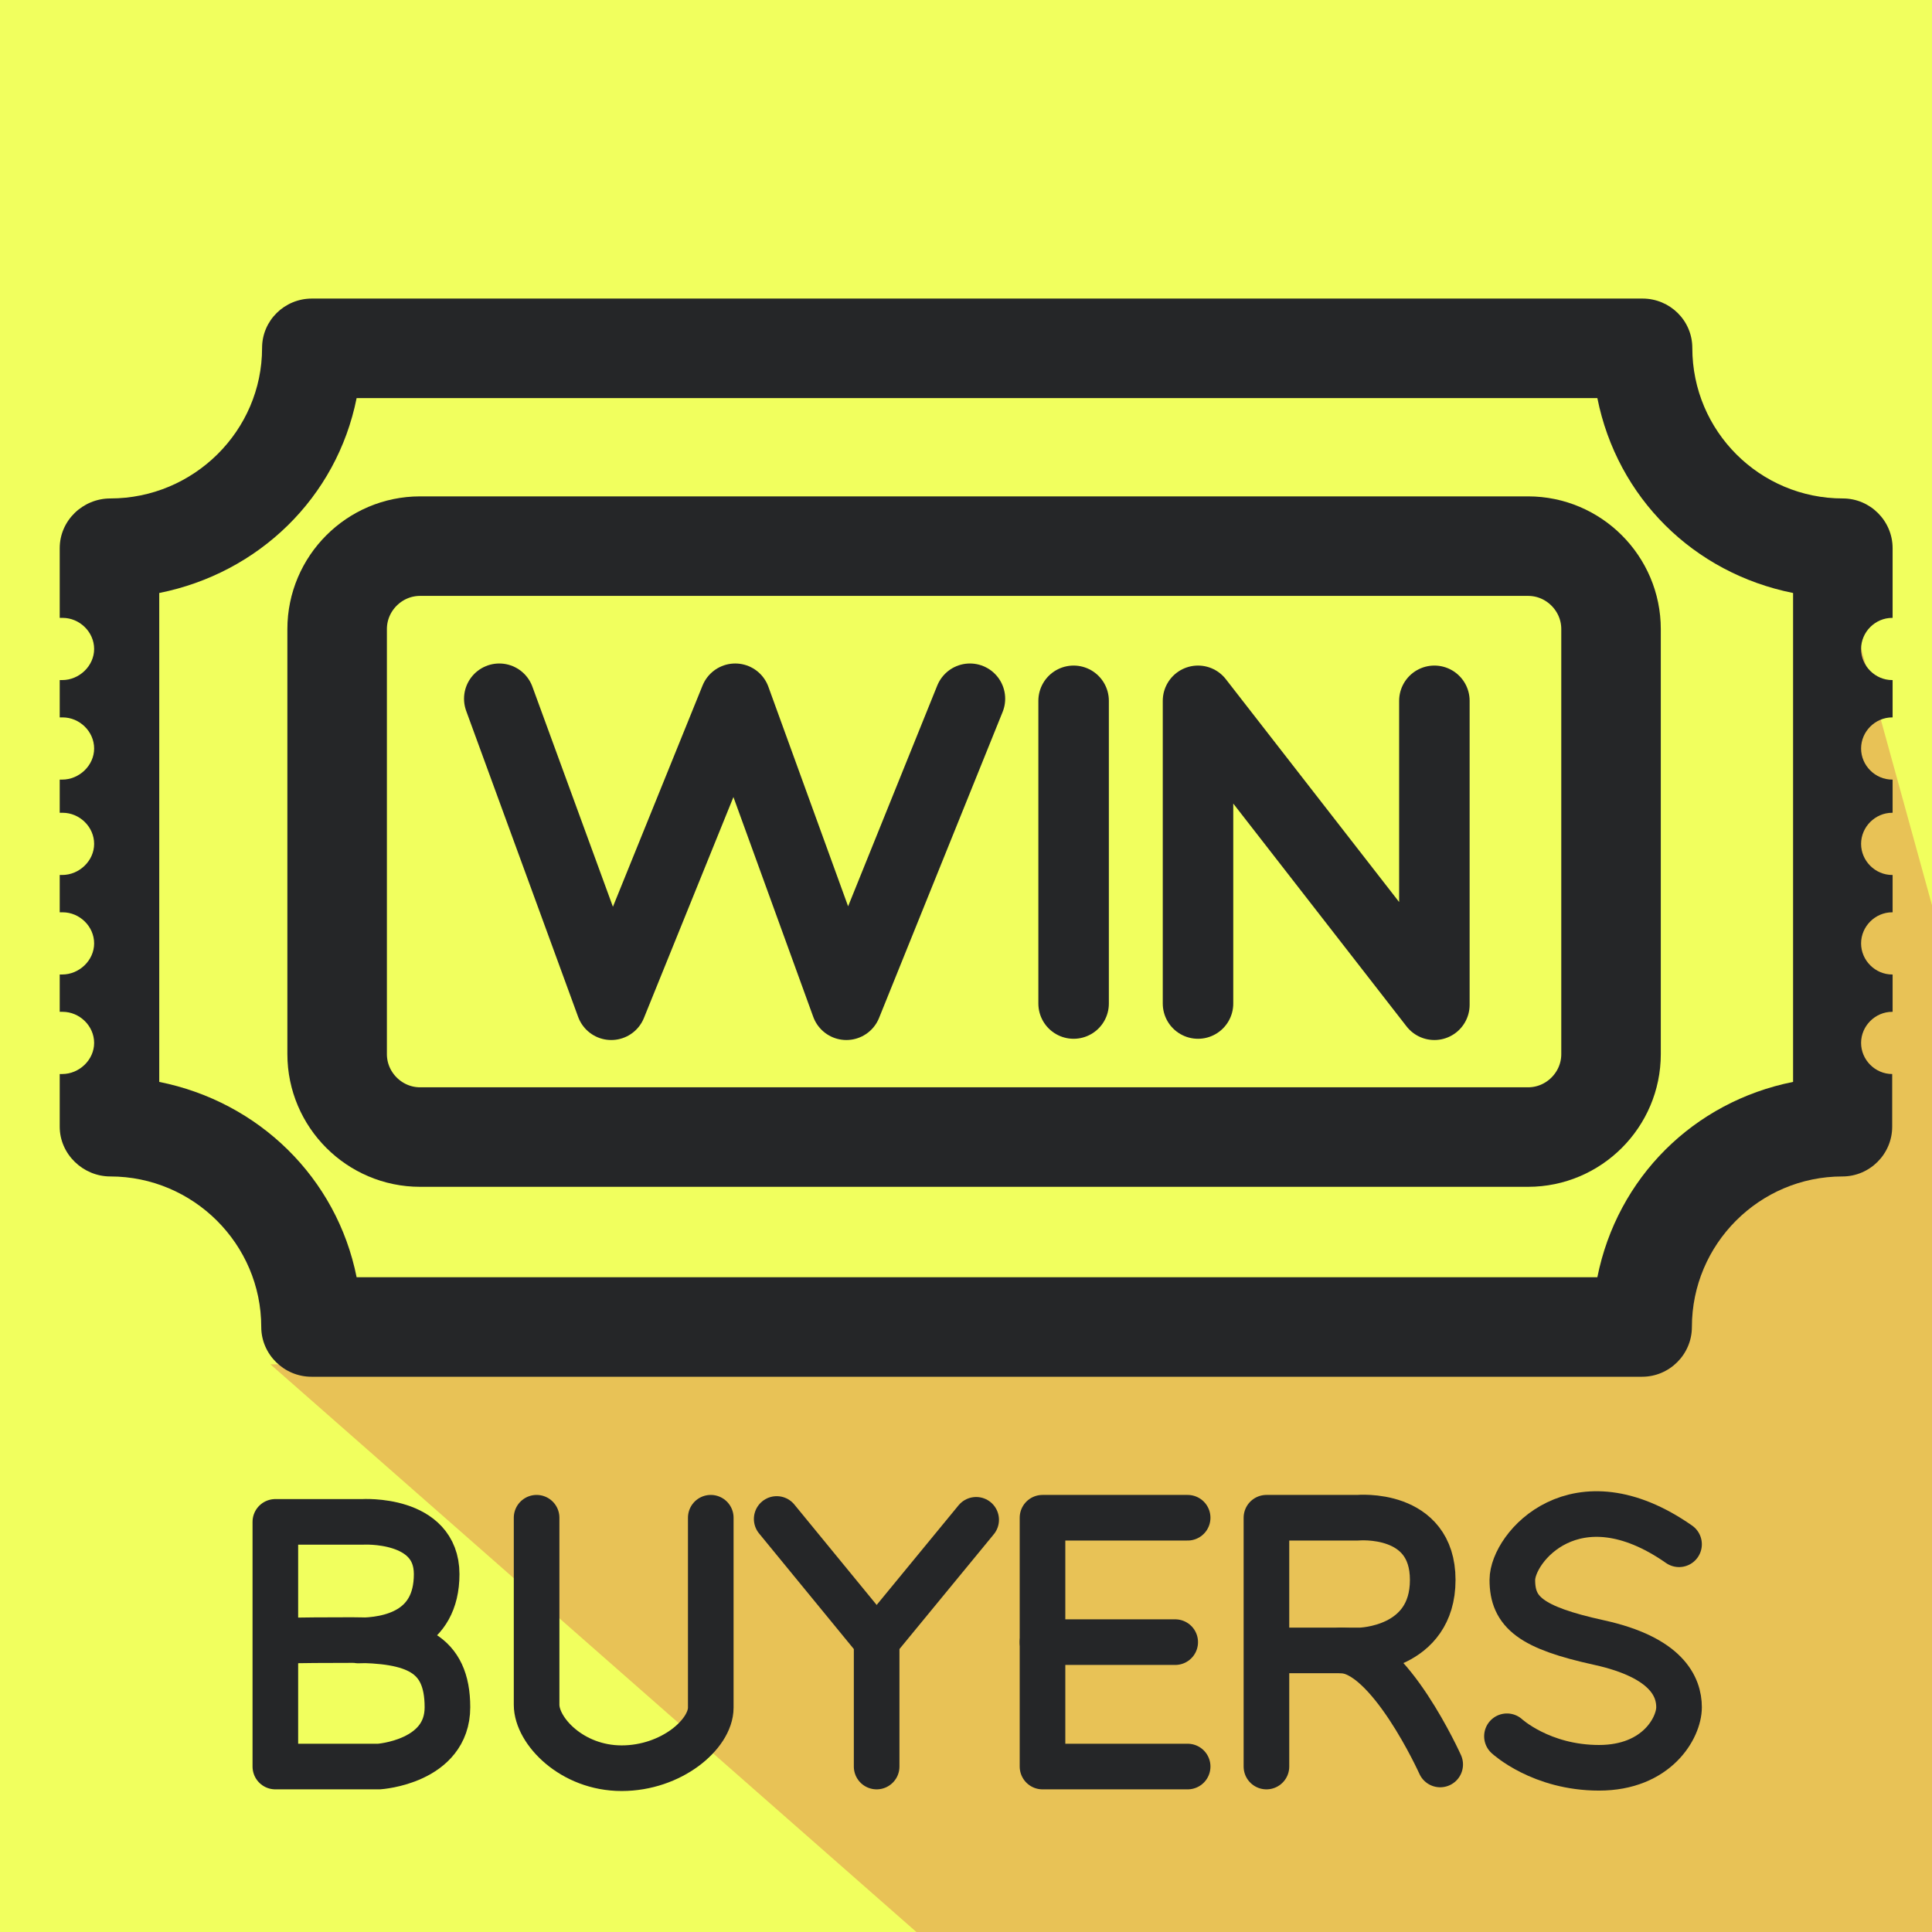
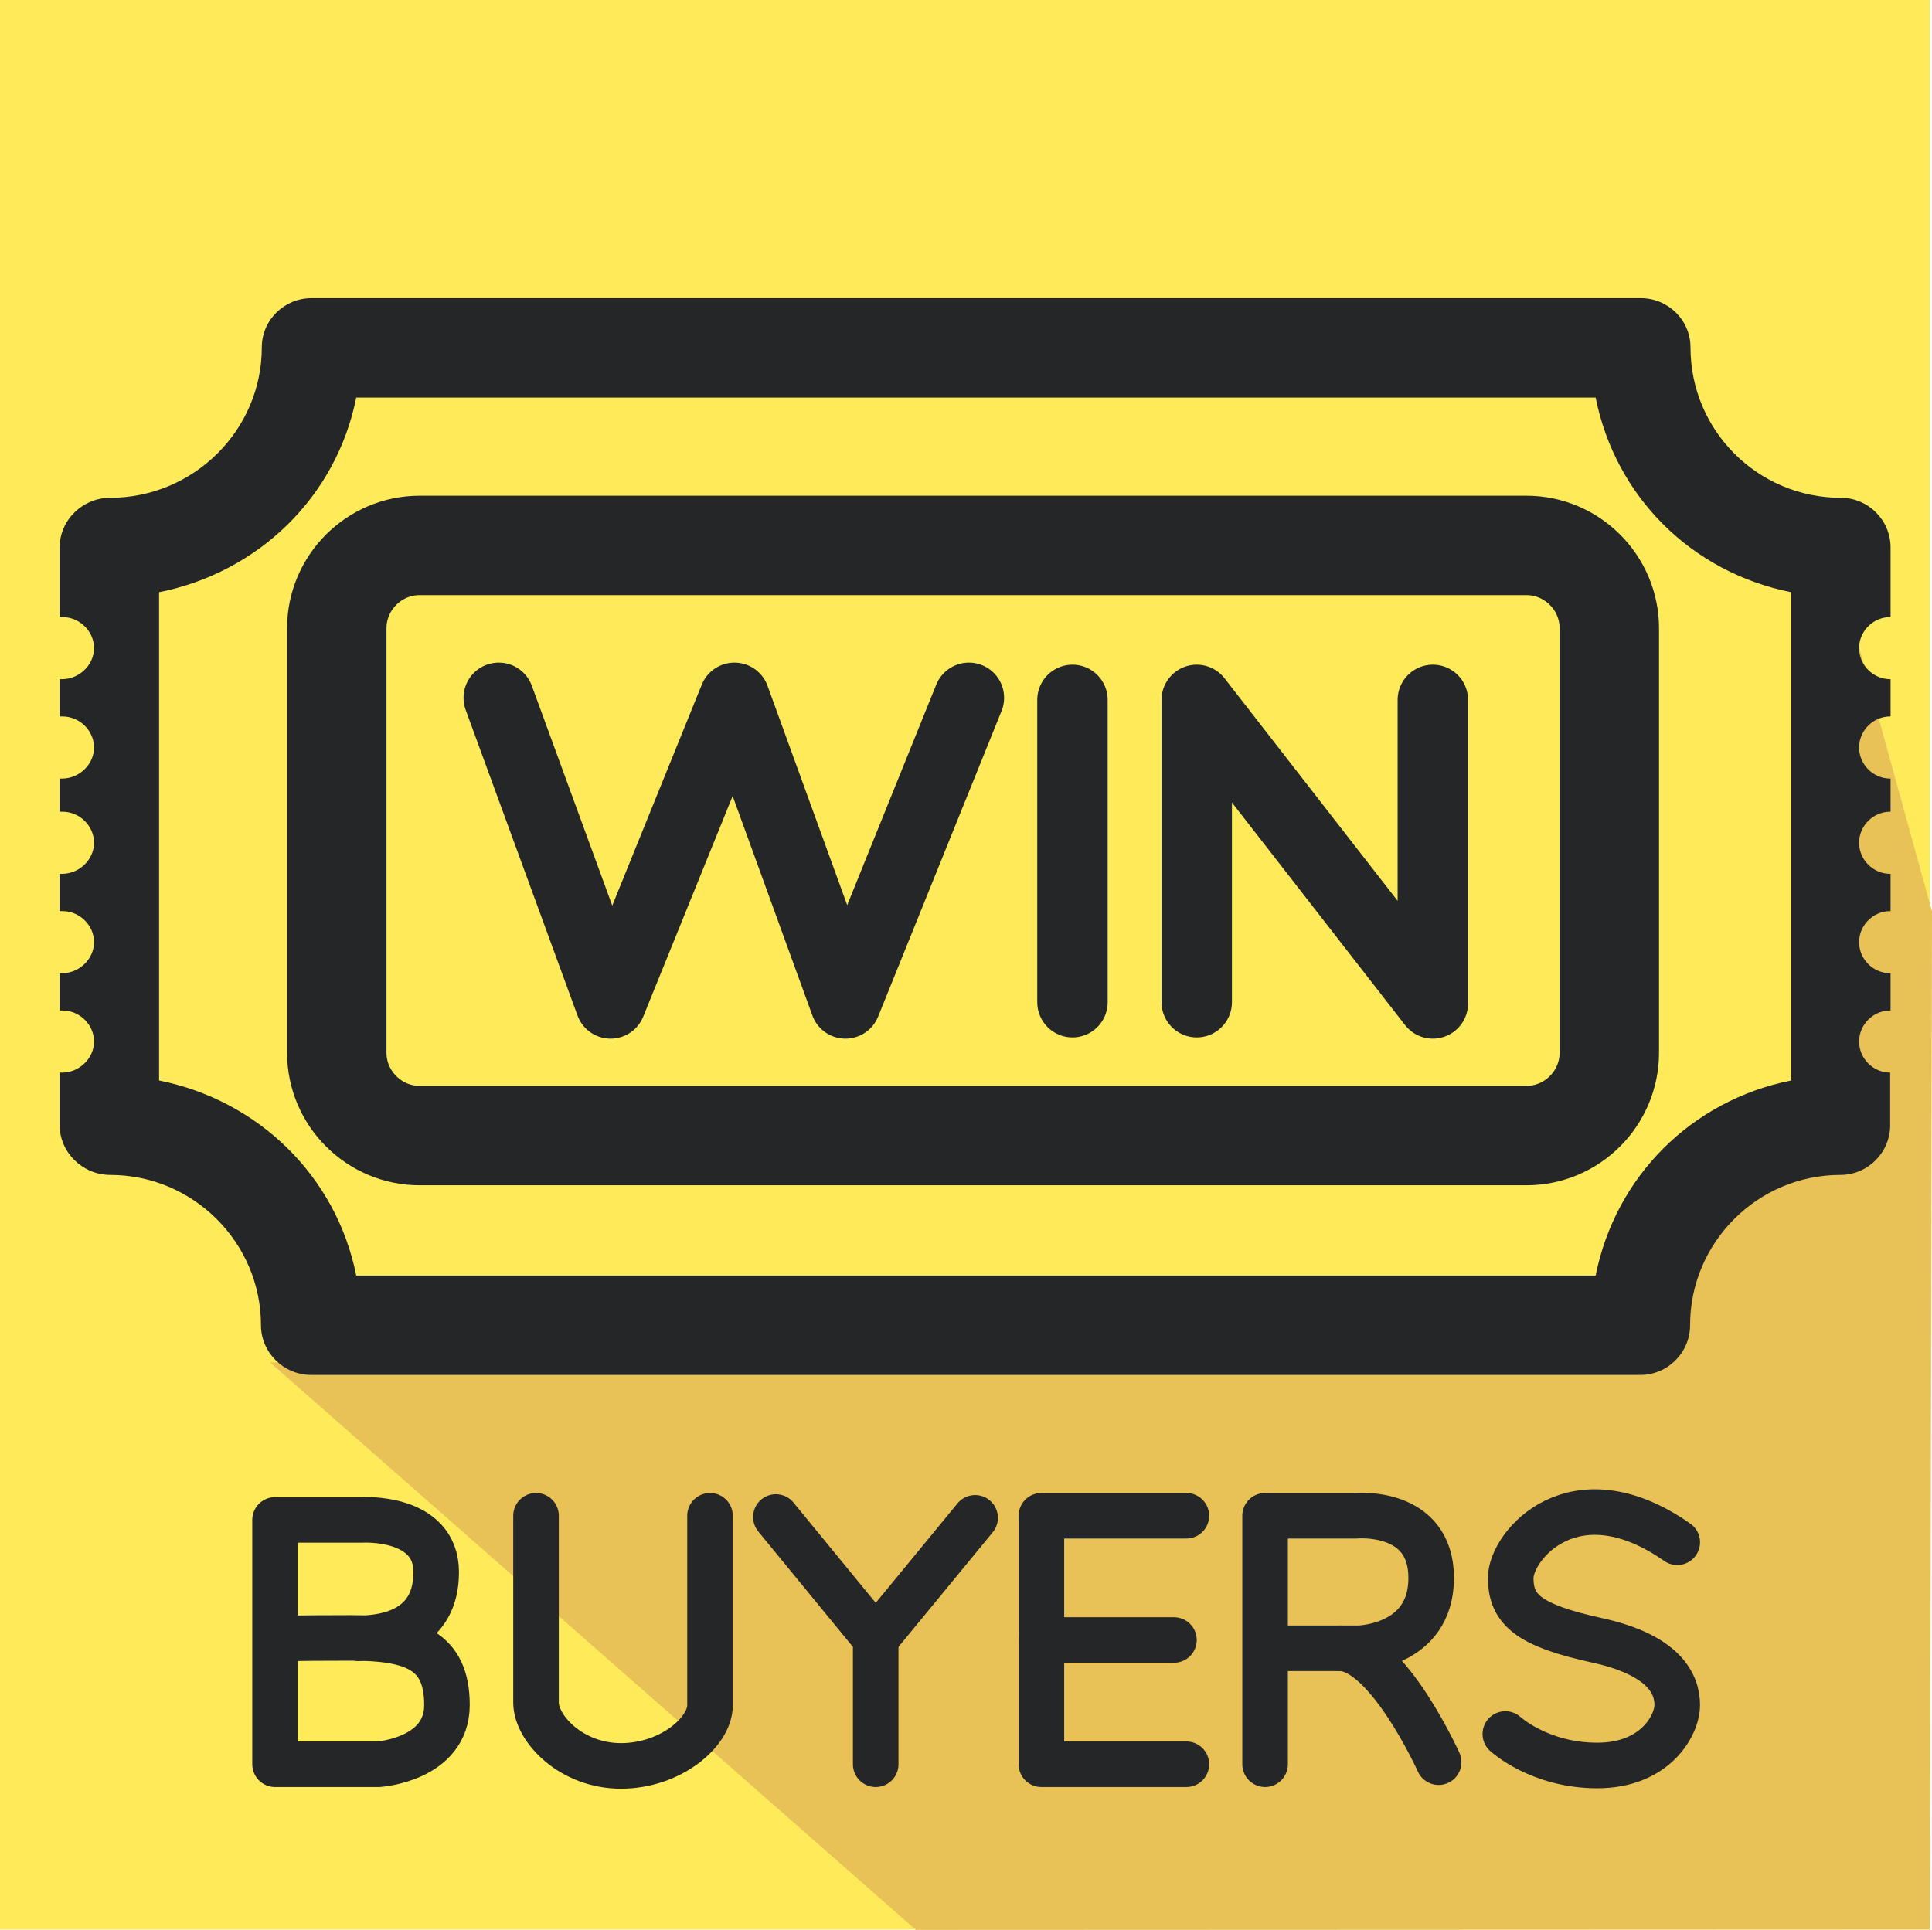
- <svg xmlns="http://www.w3.org/2000/svg" version="1.1" id="Layer_1" x="0px" y="0px" viewBox="-246 48.1 465.9 465.9" style="enable-background:new -246 48.1 465.9 465.9;" xml:space="preserve">
+ <svg xmlns="http://www.w3.org/2000/svg" version="1.1" id="Layer_1" x="0px" y="0px" viewBox="-492 96.2 466.4 466" style="enable-background:new -492 96.2 466.4 466;" xml:space="preserve">
  <style type="text/css">
- 	.st0{fill:#F1FF5E;}
+ 	.st0{fill:#FFEB59;}
	.st1{fill:#E8C256;}
	.st2{fill:none;stroke:#252628;stroke-width:24;stroke-linecap:round;stroke-linejoin:round;stroke-miterlimit:10;}
	.st3{fill:none;stroke:#252628;stroke-width:17;stroke-linecap:round;stroke-linejoin:round;stroke-miterlimit:10;}
	.st4{fill:#252628;}
	.st5{fill:none;stroke:#252628;stroke-width:11;stroke-linecap:round;stroke-linejoin:round;stroke-miterlimit:10;}
</style>
  <g id="base">
-     <rect id="XMLID_28_" x="-246" y="48.1" class="st0" width="465.9" height="465.9" />
+     <rect id="XMLID_28_" x="-492" y="96.2" class="st0" width="465.9" height="465.9" />
  </g>
  <g id="shaow">
-     <polygon id="XMLID_5_" class="st1" points="220.4,268.2 201.4,199.3 201.3,313.7 168.3,335.9 153,377.1 -180.8,377.1 -24.9,514.1    219.9,514  " />
+     <polygon id="XMLID_5_" class="st1" points="-25.6,316.3 -44.6,247.4 -44.7,361.8 -77.7,384 -93,425.2 -426.8,425.2 -270.9,562.2    -26.1,562.1  " />
  </g>
  <g id="layer1">
-     <path id="XMLID_2_" class="st2" d="M122.5,179.8h-267.2c-11,0-20,9-20,20v102.5c0,11,9,20,20,20h267.2c11,0,20-9,20-20V199.8   C142.5,188.8,133.5,179.8,122.5,179.8z" />
-     <polyline id="XMLID_3_" class="st3" points="-125.6,216.6 -98.6,290.4 -68.7,216.6 -41.9,290.4 -12.1,216.6  " />
-     <line id="XMLID_7_" class="st3" x1="12.9" y1="217.1" x2="12.9" y2="290.1" />
-     <polyline id="XMLID_8_" class="st3" points="42.9,290.1 42.9,217.1 99.9,290.4 99.9,217.1  " />
-     <path id="XMLID_23_" class="st4" d="M210.3,307.1c-4.1,0-7.5-3.4-7.5-7.5s3.4-7.5,7.5-7.5h0.1v-9h-0.1c-4.1,0-7.5-3.4-7.5-7.5   s3.4-7.5,7.5-7.5h0.1v-9h-0.1c-4.1,0-7.5-3.4-7.5-7.5s3.4-7.5,7.5-7.5h0.1v-8h-0.1c-4.1,0-7.5-3.4-7.5-7.5s3.4-7.5,7.5-7.5h0.1v-9   h-0.1c-4.1,0-7.5-3.4-7.5-7.5s3.4-7.5,7.5-7.5h0.1v-16.8c0-6.6-5.4-12-12-12c-20,0-36.3-16.2-36.3-36.3c0-6.6-5.4-11.9-12-11.9   h-320.9c-6.6,0-12,5.3-12,11.9c0,20-16.5,36.3-36.6,36.3c-6.6,0-12.2,5.3-12.2,12v16.8c1,0,0.5,0,0.7,0c4.1,0,7.6,3.4,7.6,7.5   s-3.6,7.5-7.7,7.5c-0.1,0,0.4,0-0.6,0v9c1,0,0.5,0,0.7,0c4.1,0,7.6,3.4,7.6,7.5s-3.6,7.5-7.7,7.5c-0.1,0,0.4,0-0.6,0v8   c1,0,0.5,0,0.7,0c4.1,0,7.6,3.4,7.6,7.5s-3.6,7.5-7.7,7.5c-0.1,0,0.4,0-0.6,0v9c1,0,0.5,0,0.7,0c4.1,0,7.6,3.4,7.6,7.5   s-3.6,7.5-7.7,7.5c-0.1,0,0.4,0-0.6,0v9c1,0,0.5,0,0.7,0c4.1,0,7.6,3.4,7.6,7.5s-3.6,7.5-7.7,7.5c-0.1,0,0.4,0-0.6,0v12.7   c0,6.6,5.6,12,12.2,12c20,0,36.4,16.3,36.4,36.3c0,6.6,5.5,12,12.1,12H150c6.6,0,12-5.4,12-12c0-20,16.3-36.3,36.3-36.3   c6.6,0,12-5.4,12-12V307.1C210.4,307.1,210.3,307.1,210.3,307.1z M186.4,309c-24,4.8-42.4,23.1-47.2,47.1H-160   c-4.8-24-23.6-42.3-47.6-47.1V191.1c24-4.8,42.8-23,47.6-47h299.2c4.8,24,23.2,42.2,47.2,47L186.4,309L186.4,309z" />
+     <path id="XMLID_2_" class="st2" d="M-123.5,227.9h-267.2c-11,0-20,9-20,20v102.5c0,11,9,20,20,20h267.2c11,0,20-9,20-20V247.9   C-103.5,236.9-112.5,227.9-123.5,227.9z" />
+     <polyline id="XMLID_3_" class="st3" points="-371.6,264.7 -344.6,338.5 -314.7,264.7 -287.9,338.5 -258.1,264.7  " />
+     <line id="XMLID_7_" class="st3" x1="-233.1" y1="265.2" x2="-233.1" y2="338.2" />
+     <polyline id="XMLID_8_" class="st3" points="-203.1,338.2 -203.1,265.2 -146.1,338.5 -146.1,265.2  " />
+     <path id="XMLID_23_" class="st4" d="M-35.7,355.2c-4.1,0-7.5-3.4-7.5-7.5s3.4-7.5,7.5-7.5h0.1v-9h-0.1c-4.1,0-7.5-3.4-7.5-7.5   s3.4-7.5,7.5-7.5h0.1v-9h-0.1c-4.1,0-7.5-3.4-7.5-7.5s3.4-7.5,7.5-7.5h0.1v-8h-0.1c-4.1,0-7.5-3.4-7.5-7.5s3.4-7.5,7.5-7.5h0.1v-9   h-0.1c-4.1,0-7.5-3.4-7.5-7.5s3.4-7.5,7.5-7.5h0.1v-16.8c0-6.6-5.4-12-12-12c-20,0-36.3-16.2-36.3-36.3c0-6.6-5.4-11.9-12-11.9   h-320.9c-6.6,0-12,5.3-12,11.9c0,20-16.5,36.3-36.6,36.3c-6.6,0-12.2,5.3-12.2,12v16.8c1,0,0.5,0,0.7,0c4.1,0,7.6,3.4,7.6,7.5   s-3.6,7.5-7.7,7.5c-0.1,0,0.4,0-0.6,0v9c1,0,0.5,0,0.7,0c4.1,0,7.6,3.4,7.6,7.5s-3.6,7.5-7.7,7.5c-0.1,0,0.4,0-0.6,0v8   c1,0,0.5,0,0.7,0c4.1,0,7.6,3.4,7.6,7.5s-3.6,7.5-7.7,7.5c-0.1,0,0.4,0-0.6,0v9c1,0,0.5,0,0.7,0c4.1,0,7.6,3.4,7.6,7.5   s-3.6,7.5-7.7,7.5c-0.1,0,0.4,0-0.6,0v9c1,0,0.5,0,0.7,0c4.1,0,7.6,3.4,7.6,7.5s-3.6,7.5-7.7,7.5c-0.1,0,0.4,0-0.6,0v12.7   c0,6.6,5.6,12,12.2,12c20,0,36.4,16.3,36.4,36.3c0,6.6,5.5,12,12.1,12H-96c6.6,0,12-5.4,12-12c0-20,16.3-36.3,36.3-36.3   c6.6,0,12-5.4,12-12V355.2C-35.6,355.2-35.7,355.2-35.7,355.2z M-59.6,357.1c-24,4.8-42.4,23.1-47.2,47.1H-406   c-4.8-24-23.6-42.3-47.6-47.1V239.2c24-4.8,42.8-23,47.6-47h299.2c4.8,24,23.2,42.2,47.2,47L-59.6,357.1L-59.6,357.1z" />
  </g>
  <g id="Layer_4">
</g>
  <g id="Layer_5">
-     <path id="XMLID_1_" class="st5" d="M-179.1,443.8c0,0,3.2-0.2,18-0.2c14.8,0,23,3,23,16.2s-16.5,14.3-16.5,14.3h-25v-59h21   c0,0,17.9-1.1,17.9,12.6s-11.4,16-18.9,16" />
-     <path id="XMLID_9_" class="st5" d="M-116.6,414.1v45.1c0,6.3,8.5,15.3,20.5,15.3s21.5-8.2,21.5-14.6v-45.8" />
-     <polyline id="XMLID_6_" class="st5" points="-58.7,414.4 -34.6,443.8 -34.6,474.1  " />
-     <line id="XMLID_11_" class="st5" x1="-10.6" y1="414.6" x2="-34.6" y2="443.8" />
-     <polyline id="XMLID_12_" class="st5" points="40.4,474.1 5.4,474.1 5.4,414.1 40.4,414.1  " />
-     <line id="XMLID_13_" class="st5" x1="37.4" y1="444.1" x2="5.4" y2="444.1" />
-     <path id="XMLID_14_" class="st5" d="M59.4,474.1v-28.7v-31.3h22c0,0,18.1-1.7,18.1,15s-17.5,17-17.5,17H63.4" />
-     <path id="XMLID_16_" class="st5" d="M101.3,473.6c0,0-12.4-27.5-23.9-27.5" />
-     <path id="XMLID_18_" class="st5" d="M117.4,466.8c0,0,8.2,7.6,22.2,7.6s19.3-9.7,19.3-14.6s-2.9-12-19.3-15.6s-20.9-7.3-20.9-15.1   c0-7.8,15.3-26,40.2-8.6" />
+     <path id="XMLID_1_" class="st5" d="M-425.1,491.9c0,0,3.2-0.2,18-0.2s23,3,23,16.2c0,13.2-16.5,14.3-16.5,14.3h-25v-59h21   c0,0,17.9-1.1,17.9,12.6s-11.4,16-18.9,16" />
+     <path id="XMLID_9_" class="st5" d="M-362.6,462.2v45.1c0,6.3,8.5,15.3,20.5,15.3s21.5-8.2,21.5-14.6v-45.8" />
+     <polyline id="XMLID_6_" class="st5" points="-304.7,462.5 -280.6,491.9 -280.6,522.2  " />
+     <line id="XMLID_11_" class="st5" x1="-256.6" y1="462.7" x2="-280.6" y2="491.9" />
+     <polyline id="XMLID_12_" class="st5" points="-205.6,522.2 -240.6,522.2 -240.6,462.2 -205.6,462.2  " />
+     <line id="XMLID_13_" class="st5" x1="-208.6" y1="492.2" x2="-240.6" y2="492.2" />
+     <path id="XMLID_14_" class="st5" d="M-186.6,522.2v-28.7v-31.3h22c0,0,18.1-1.7,18.1,15s-17.5,17-17.5,17h-18.6" />
+     <path id="XMLID_16_" class="st5" d="M-144.7,521.7c0,0-12.4-27.5-23.9-27.5" />
+     <path id="XMLID_18_" class="st5" d="M-128.6,514.9c0,0,8.2,7.6,22.2,7.6s19.3-9.7,19.3-14.6s-2.9-12-19.3-15.6s-20.9-7.3-20.9-15.1   c0-7.8,15.3-26,40.2-8.6" />
  </g>
</svg>
